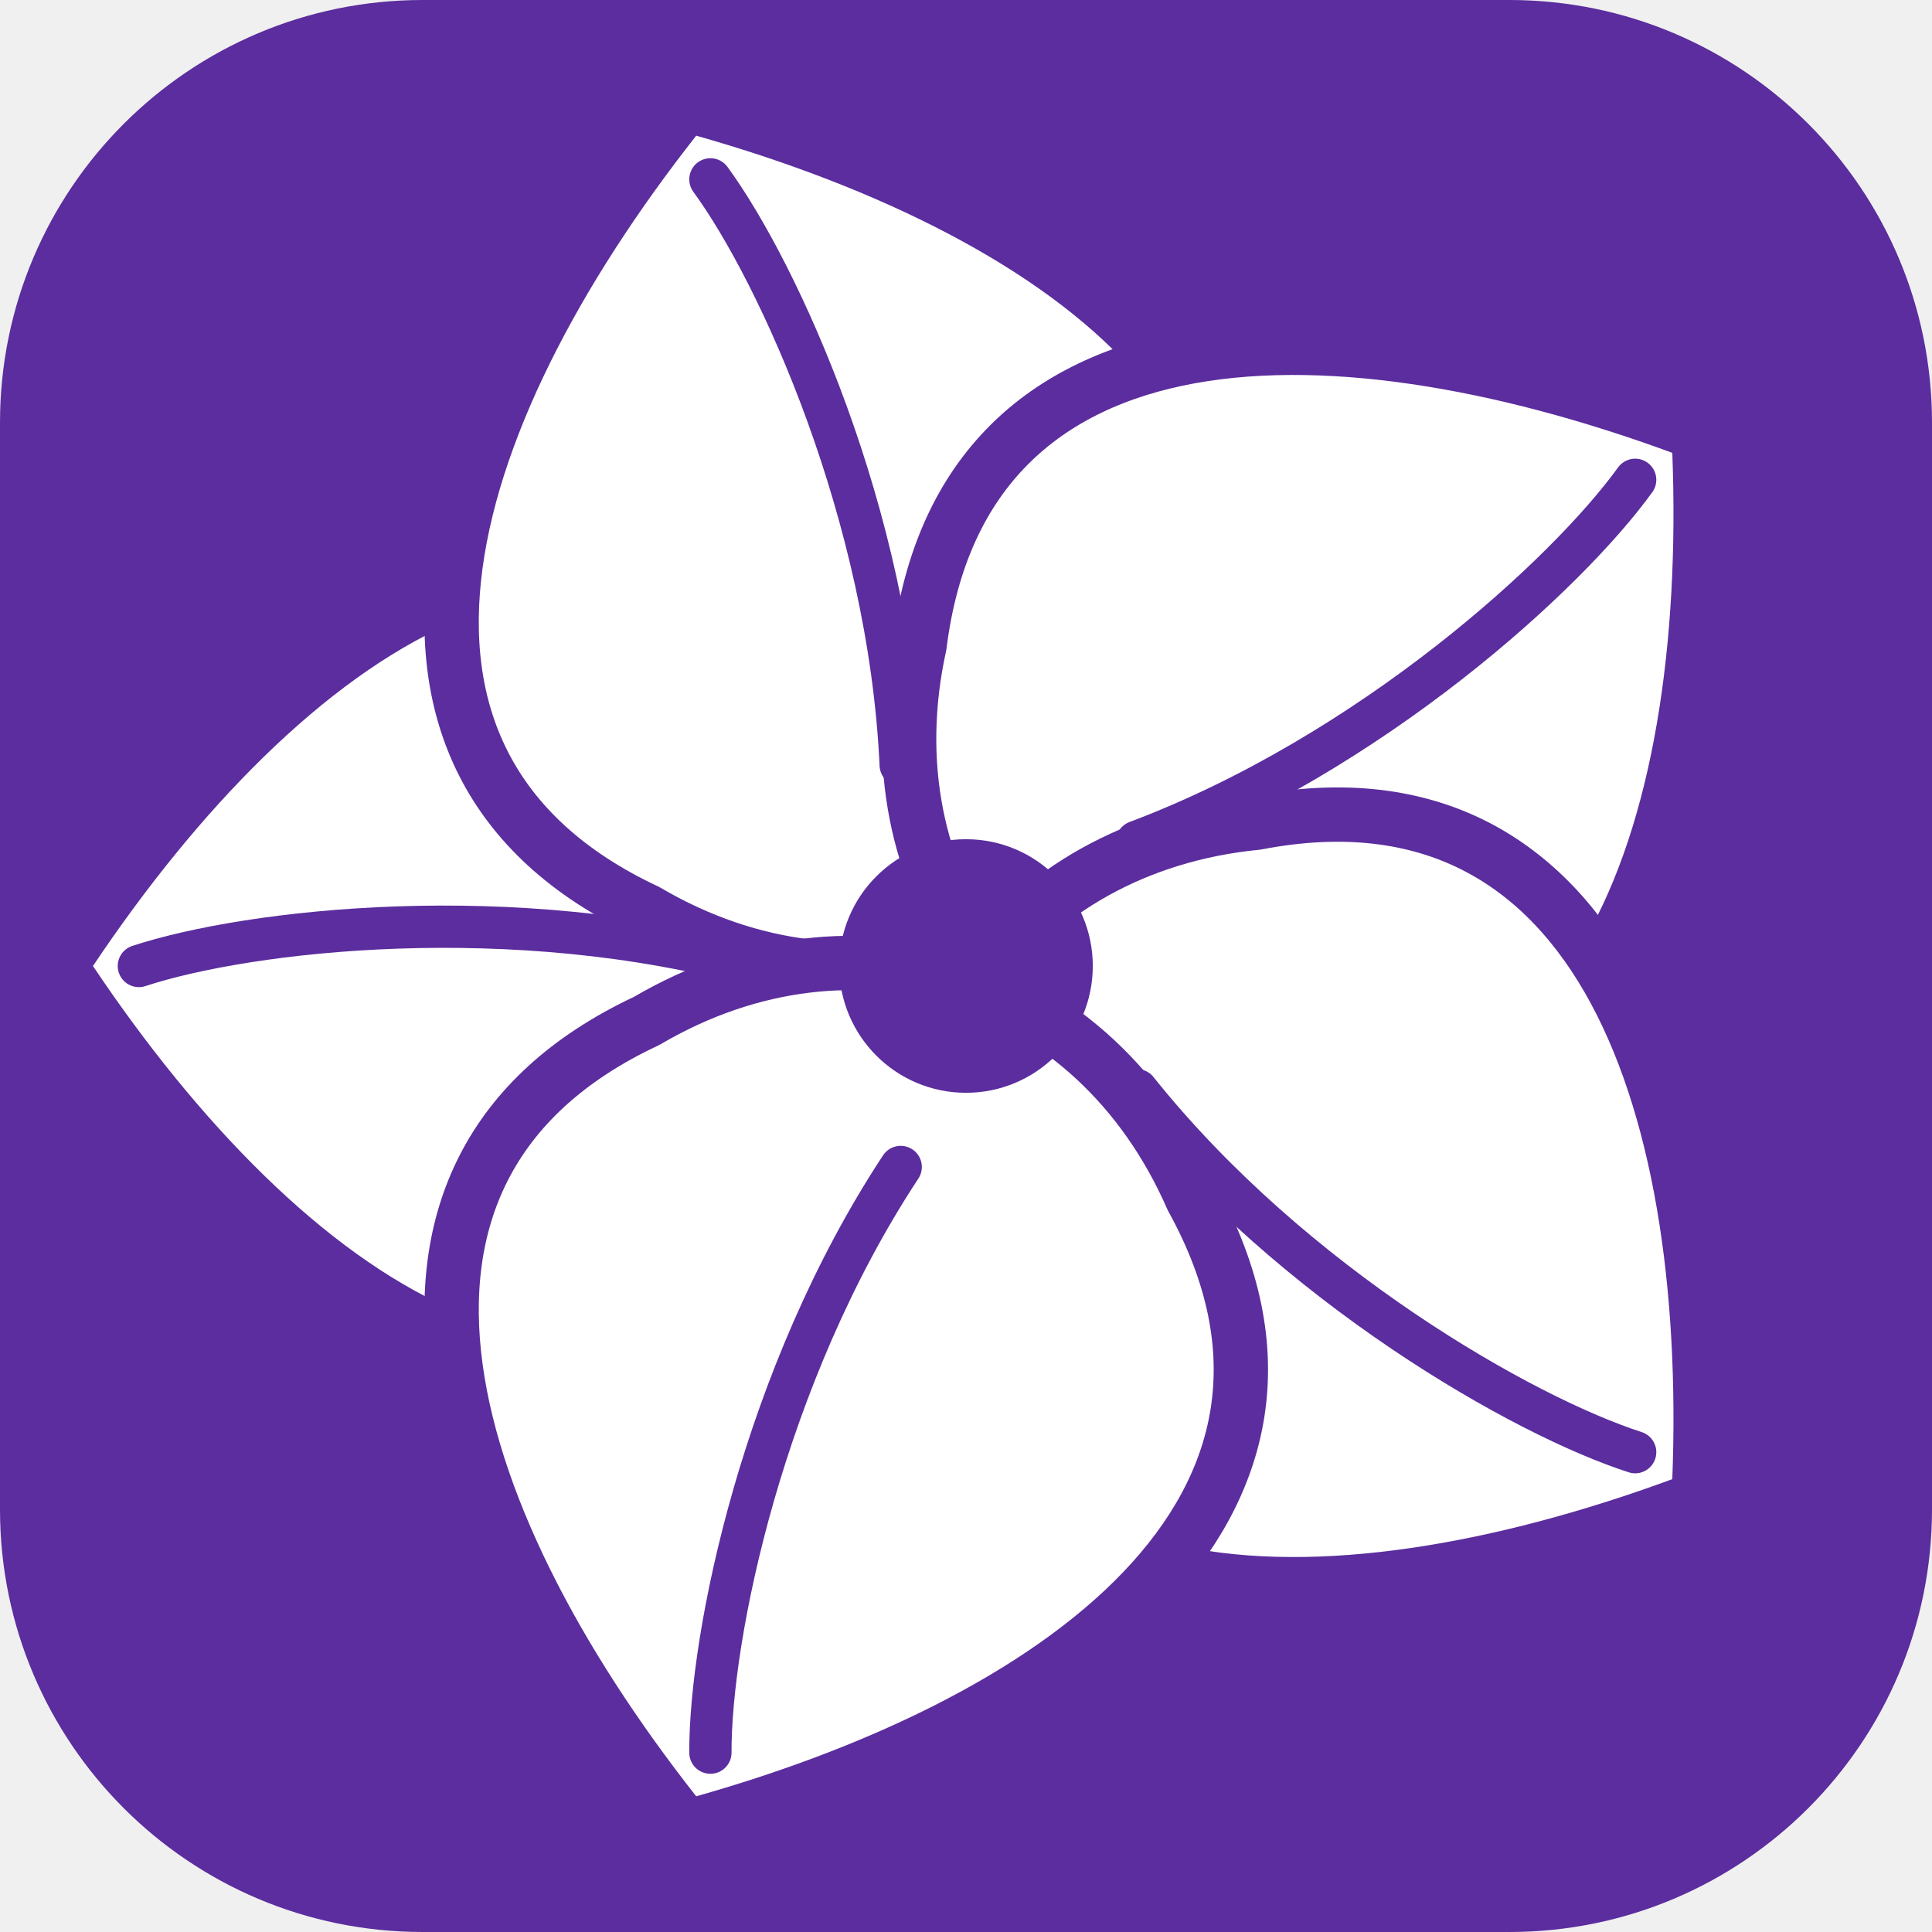
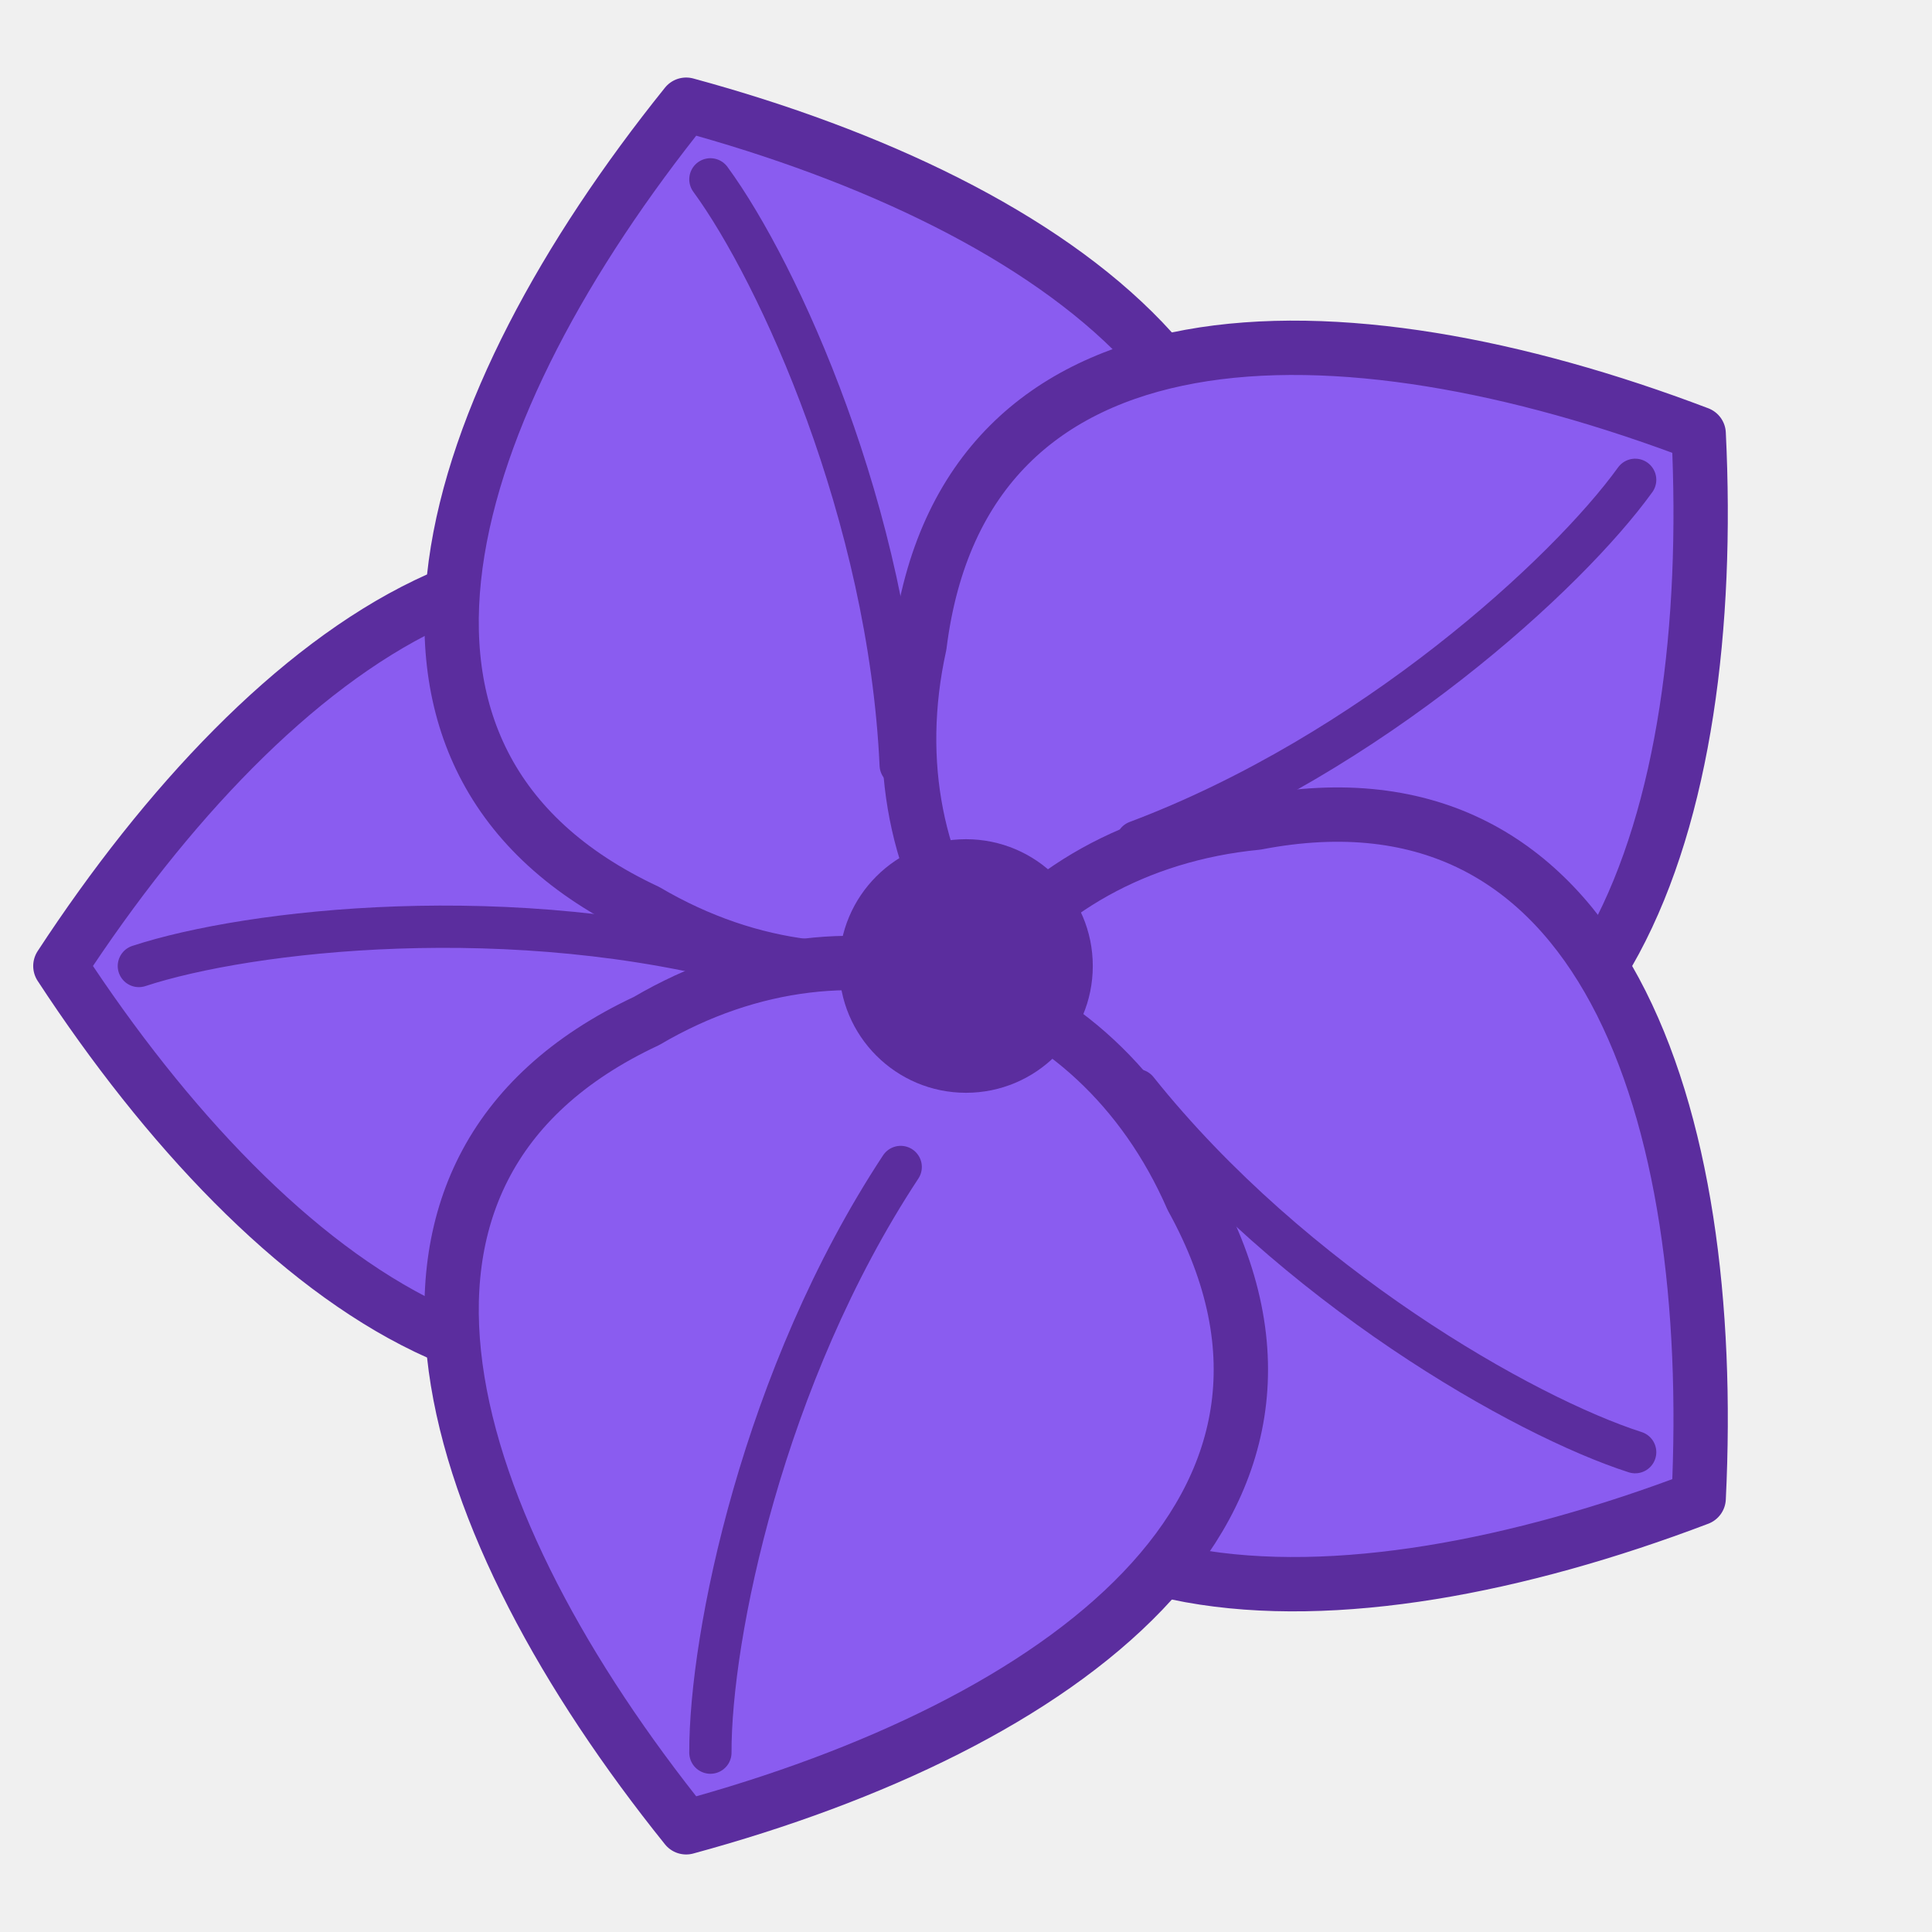
<svg xmlns="http://www.w3.org/2000/svg" viewBox="0 0 32 32">
-   <rect width="32" height="32" rx="7" fill="#5b2d9e" />
-   <path d="M -4.75,-2.5 C -9.025,-6.5 -5.35,-11.5 0,-15.0 C 5.35,-11.5 9.025,-6.5 4.75,-2.5 C 2.09,0.5 -2.09,0.5 -4.75,-2.5 Z" fill="#ffffff" stroke="#5b2d9e" stroke-width="0.9" stroke-linejoin="round" transform="rotate(-90.0 16 16) translate(16 16)" />
-   <path d="M -4.75,-2.5 C -9.025,-6.5 -5.35,-11.5 0,-15.0 C 5.35,-11.5 9.025,-6.5 4.75,-2.5 C 2.09,0.5 -2.09,0.5 -4.75,-2.5 Z" fill="#ffffff" stroke="#5b2d9e" stroke-width="0.9" stroke-linejoin="round" transform="rotate(-18.0 16 16) translate(16 16)" />
-   <path d="M -4.75,-2.5 C -9.025,-6.5 -5.35,-11.5 0,-15.0 C 5.35,-11.5 9.025,-6.5 4.75,-2.5 C 2.09,0.5 -2.09,0.5 -4.75,-2.5 Z" fill="#ffffff" stroke="#5b2d9e" stroke-width="0.9" stroke-linejoin="round" transform="rotate(54.0 16 16) translate(16 16)" />
-   <path d="M -4.75,-2.5 C -9.025,-6.5 -5.35,-11.5 0,-15.0 C 5.35,-11.5 9.025,-6.5 4.75,-2.5 C 2.09,0.5 -2.09,0.5 -4.75,-2.5 Z" fill="#ffffff" stroke="#5b2d9e" stroke-width="0.9" stroke-linejoin="round" transform="rotate(126.0 16 16) translate(16 16)" />
-   <path d="M -4.75,-2.5 C -9.025,-6.5 -5.35,-11.5 0,-15.0 C 5.35,-11.5 9.025,-6.5 4.75,-2.5 C 2.09,0.5 -2.09,0.5 -4.75,-2.5 Z" fill="#ffffff" stroke="#5b2d9e" stroke-width="0.9" stroke-linejoin="round" transform="rotate(198.0 16 16) translate(16 16)" />
+   <path d="M -4.75,-2.5 C -9.025,-6.5 -5.35,-11.5 0,-15.0 C 5.35,-11.5 9.025,-6.5 4.75,-2.5 C 2.09,0.5 -2.09,0.5 -4.75,-2.5 Z" fill="#8a5cf0" stroke="#5b2d9e" stroke-width="0.9" stroke-linejoin="round" transform="rotate(-90.0 16 16) translate(16 16)" />
+   <path d="M -4.75,-2.5 C -9.025,-6.5 -5.35,-11.5 0,-15.0 C 5.35,-11.5 9.025,-6.5 4.75,-2.5 C 2.09,0.5 -2.09,0.5 -4.75,-2.5 Z" fill="#8a5cf0" stroke="#5b2d9e" stroke-width="0.9" stroke-linejoin="round" transform="rotate(-18.0 16 16) translate(16 16)" />
+   <path d="M -4.75,-2.5 C -9.025,-6.5 -5.35,-11.5 0,-15.0 C 5.35,-11.5 9.025,-6.5 4.75,-2.5 C 2.09,0.5 -2.09,0.5 -4.75,-2.5 Z" fill="#8a5cf0" stroke="#5b2d9e" stroke-width="0.9" stroke-linejoin="round" transform="rotate(54.0 16 16) translate(16 16)" />
+   <path d="M -4.75,-2.5 C -9.025,-6.5 -5.35,-11.5 0,-15.0 C 5.35,-11.5 9.025,-6.5 4.75,-2.5 C 2.09,0.5 -2.09,0.5 -4.75,-2.5 Z" fill="#8a5cf0" stroke="#5b2d9e" stroke-width="0.9" stroke-linejoin="round" transform="rotate(126.0 16 16) translate(16 16)" />
+   <path d="M -4.75,-2.5 C -9.025,-6.5 -5.35,-11.5 0,-15.0 C 5.35,-11.5 9.025,-6.5 4.75,-2.5 C 2.09,0.5 -2.09,0.5 -4.75,-2.5 Z" fill="#8a5cf0" stroke="#5b2d9e" stroke-width="0.9" stroke-linejoin="round" transform="rotate(198.0 16 16) translate(16 16)" />
  <path d="M 0,-3.5 C 1.1,-7.5 0.6,-11.875 0,-13.7" fill="none" stroke="#5b2d9e" stroke-width="0.7" stroke-linecap="round" transform="rotate(-90.0 16 16) translate(16 16)" />
  <path d="M 0,-3.5 C 1.1,-7.5 0.6,-11.875 0,-13.7" fill="none" stroke="#5b2d9e" stroke-width="0.7" stroke-linecap="round" transform="rotate(-18.0 16 16) translate(16 16)" />
  <path d="M 0,-3.5 C 1.1,-7.5 0.6,-11.875 0,-13.7" fill="none" stroke="#5b2d9e" stroke-width="0.7" stroke-linecap="round" transform="rotate(54.0 16 16) translate(16 16)" />
  <path d="M 0,-3.5 C 1.1,-7.5 0.6,-11.875 0,-13.7" fill="none" stroke="#5b2d9e" stroke-width="0.7" stroke-linecap="round" transform="rotate(126.0 16 16) translate(16 16)" />
  <path d="M 0,-3.5 C 1.1,-7.5 0.6,-11.875 0,-13.7" fill="none" stroke="#5b2d9e" stroke-width="0.7" stroke-linecap="round" transform="rotate(198.0 16 16) translate(16 16)" />
  <circle cx="16" cy="16" r="2.1" fill="#5b2d9e" />
</svg>
